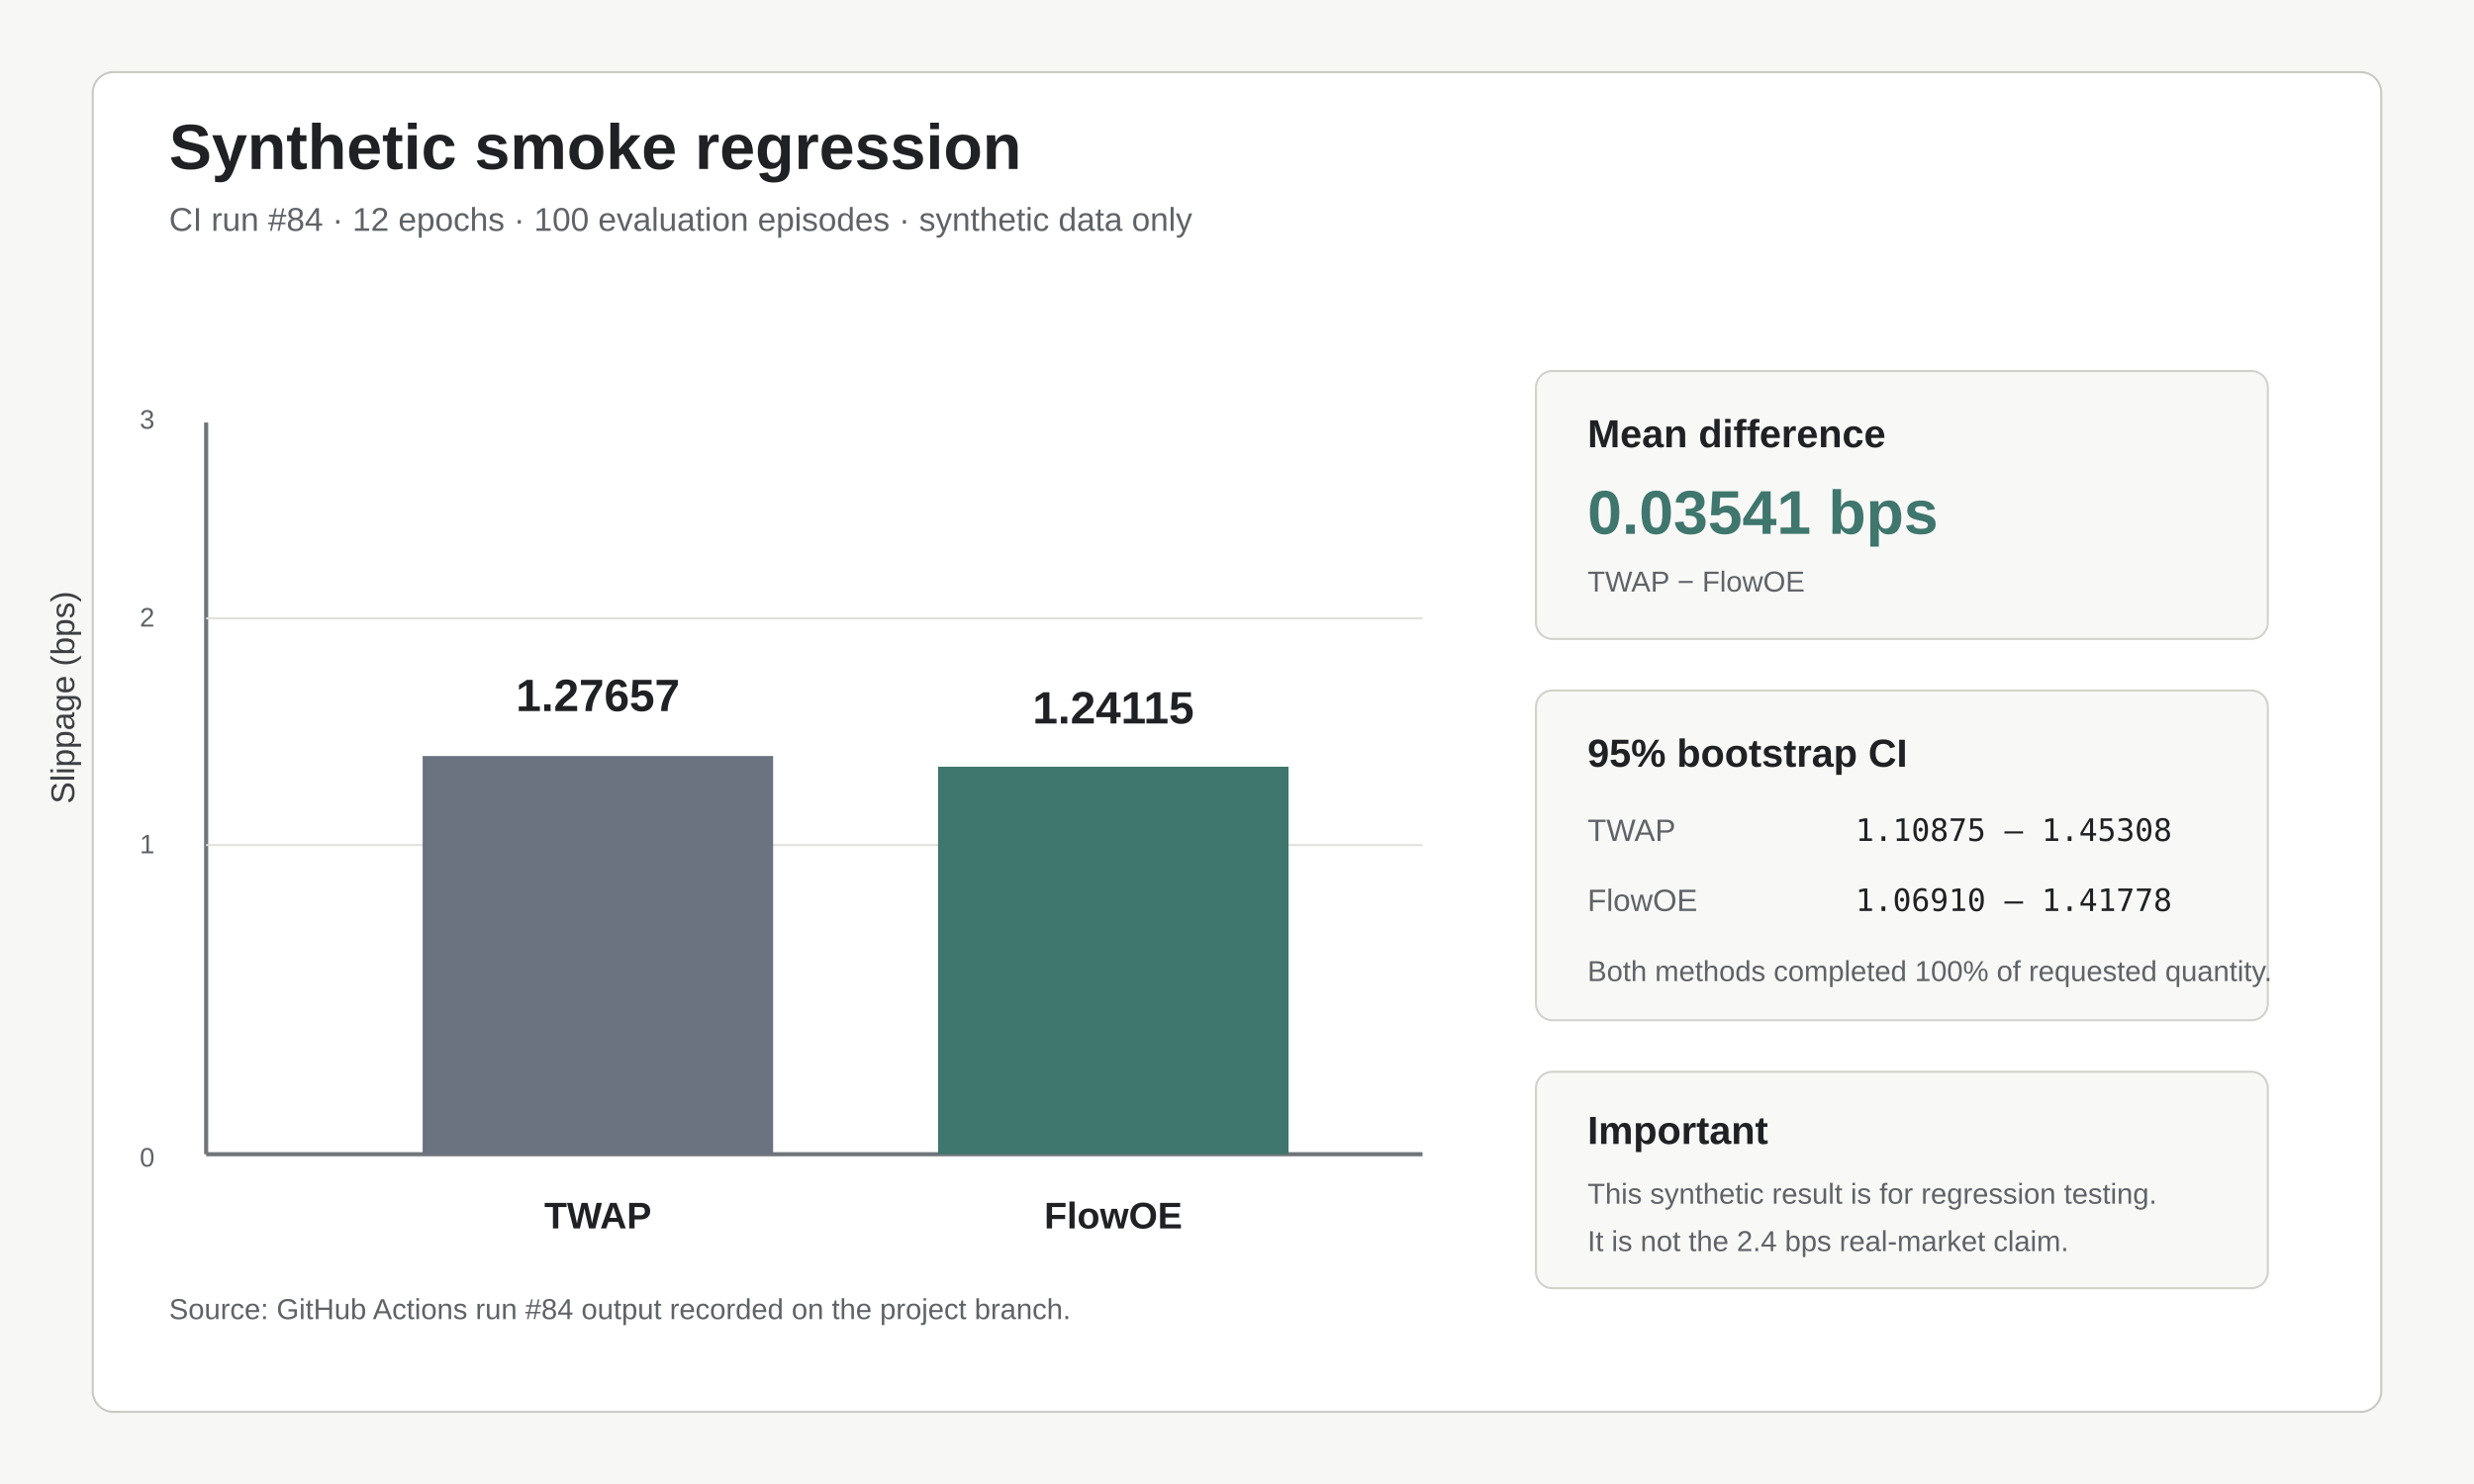
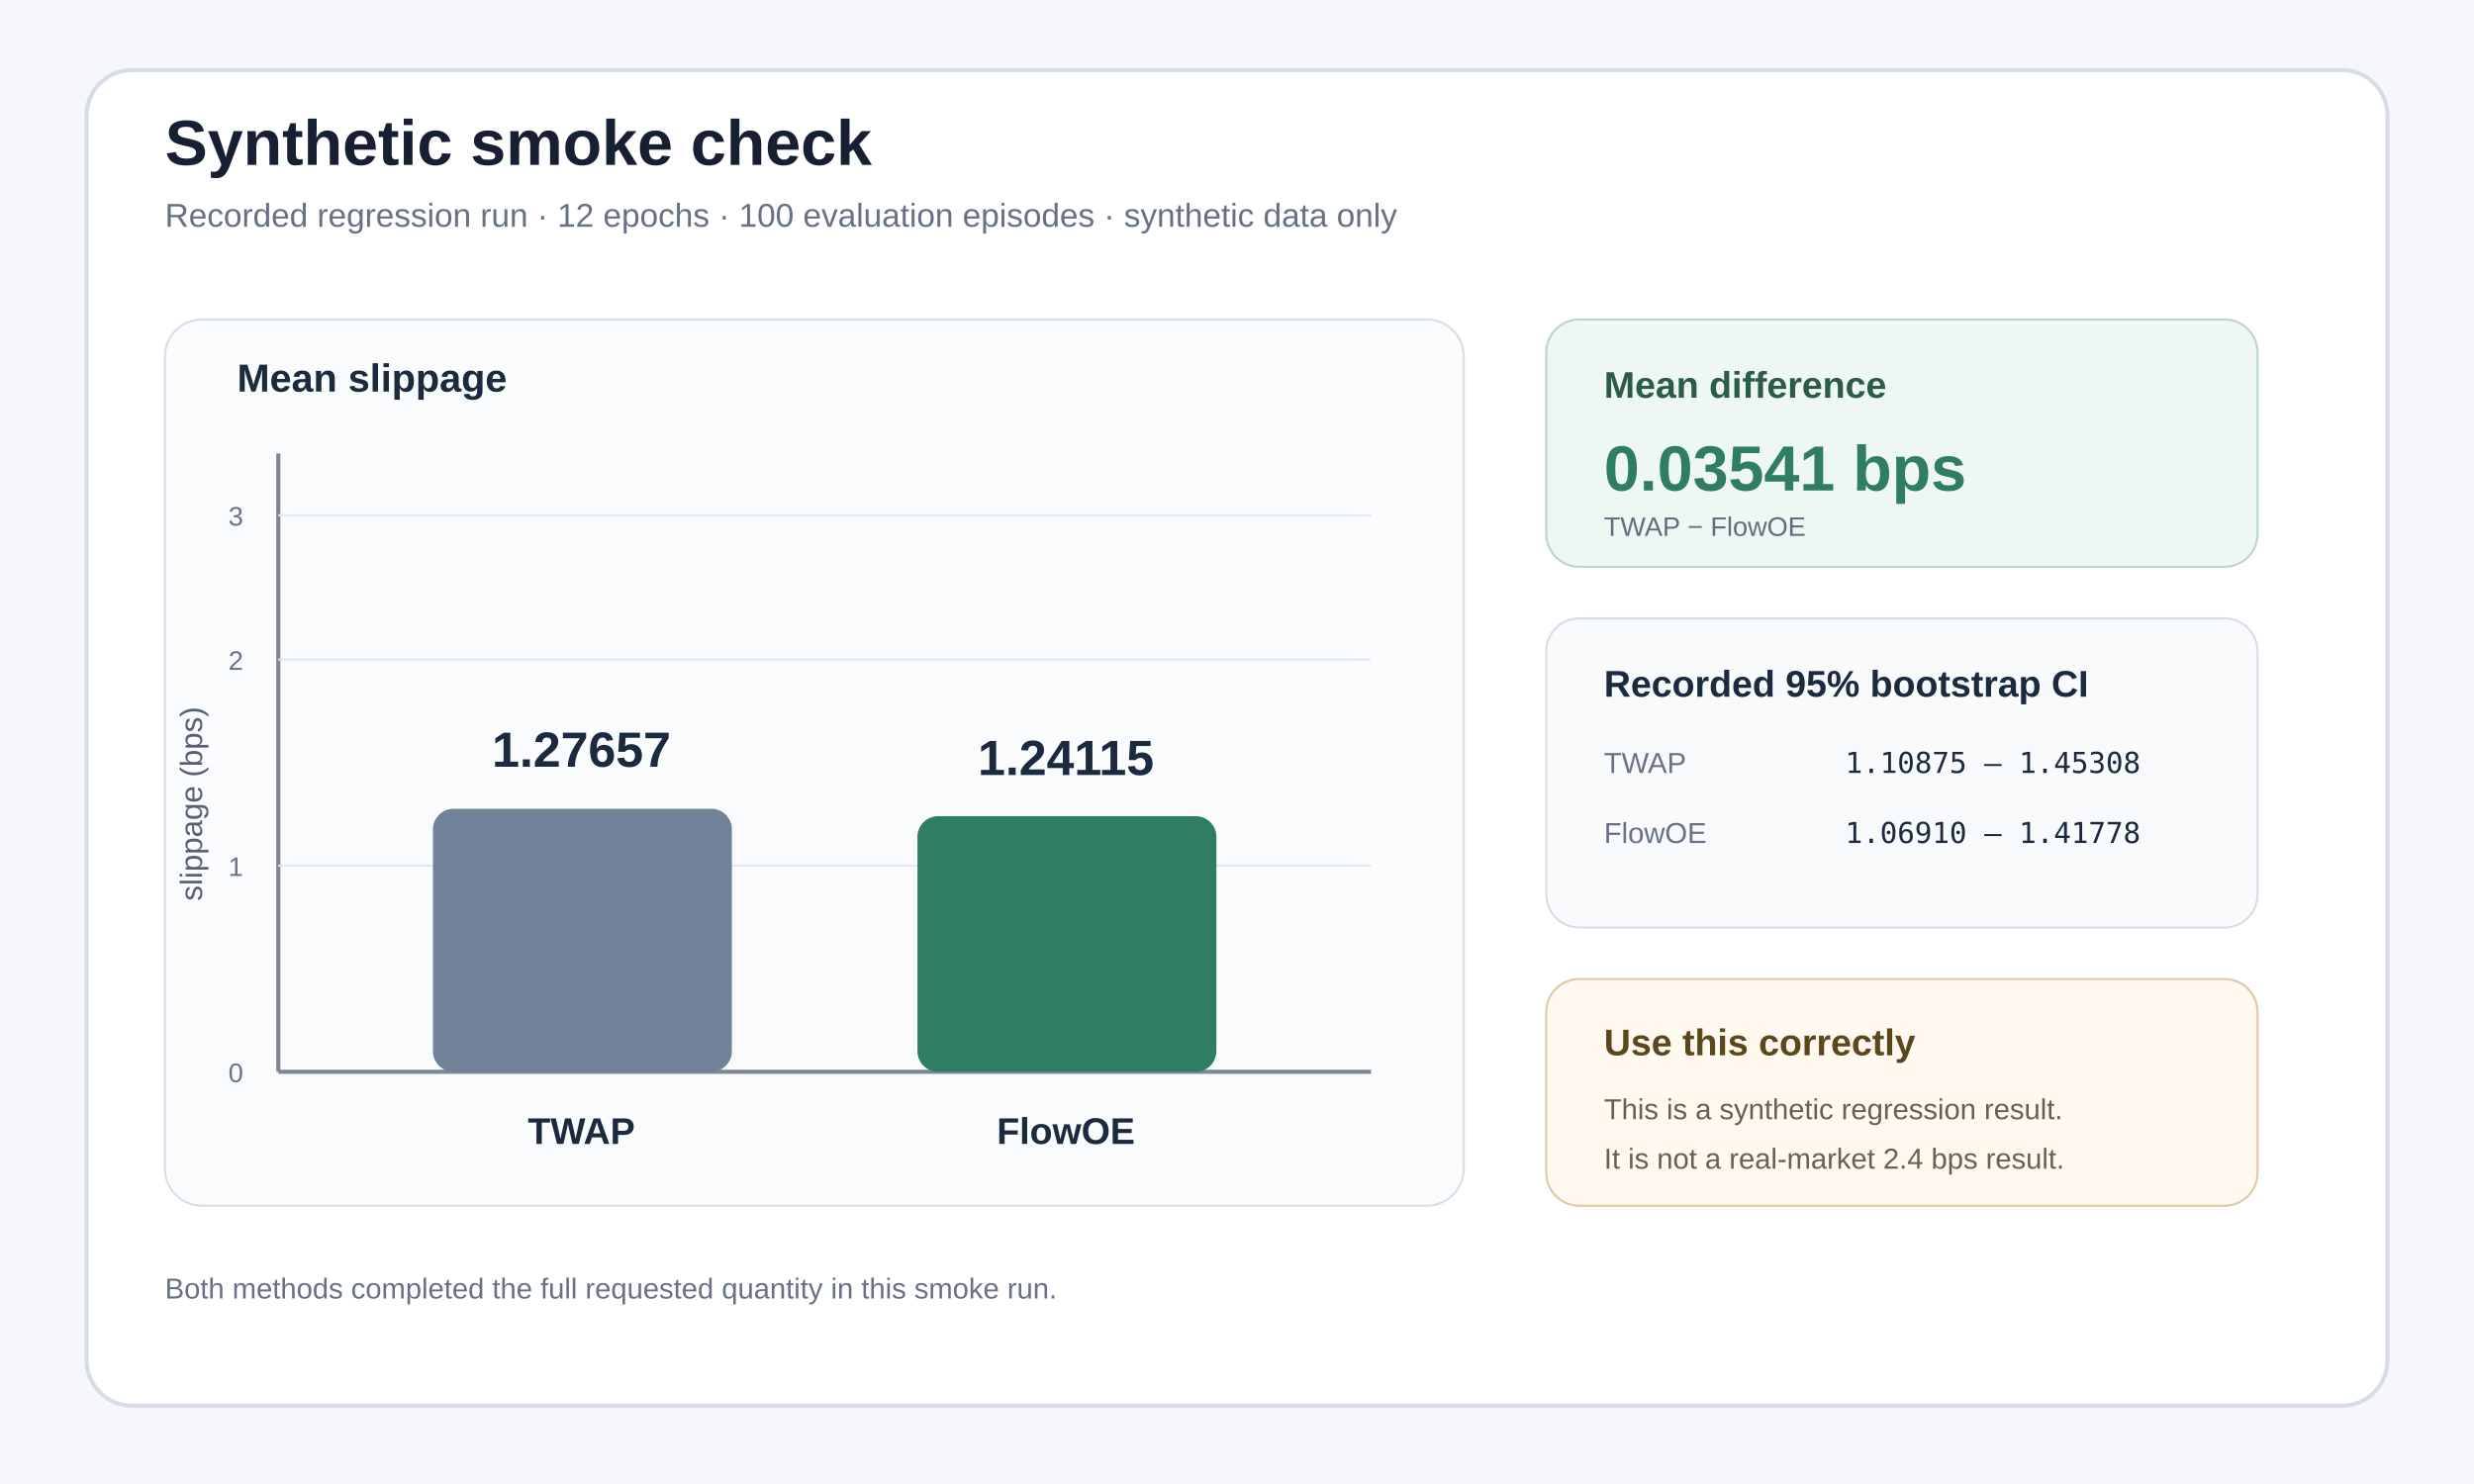
<svg xmlns="http://www.w3.org/2000/svg" width="1200" height="720" viewBox="0 0 1200 720">
-   <rect width="1200" height="720" fill="#f7f7f5" />
-   <rect x="45" y="35" width="1110" height="650" rx="10" fill="white" stroke="#c9c9c4" />
-   <text x="82" y="82" font-family="Arial,sans-serif" font-size="31" font-weight="700" fill="#202124">Synthetic smoke regression</text>
-   <text x="82" y="112" font-family="Arial,sans-serif" font-size="16" fill="#5f6368">CI run #84 · 12 epochs · 100 evaluation episodes · synthetic data only</text>
-   <line x1="100" y1="560" x2="690" y2="560" stroke="#70757a" stroke-width="2" />
-   <line x1="100" y1="205" x2="100" y2="560" stroke="#70757a" stroke-width="2" />
-   <line x1="100" y1="410" x2="690" y2="410" stroke="#e0e0dc" />
-   <line x1="100" y1="300" x2="690" y2="300" stroke="#e0e0dc" />
-   <text x="75" y="566" text-anchor="end" font-family="Arial" font-size="13" fill="#5f6368">0</text>
-   <text x="75" y="414" text-anchor="end" font-family="Arial" font-size="13" fill="#5f6368">1</text>
-   <text x="75" y="304" text-anchor="end" font-family="Arial" font-size="13" fill="#5f6368">2</text>
-   <text x="75" y="208" text-anchor="end" font-family="Arial" font-size="13" fill="#5f6368">3</text>
-   <text x="36" y="390" transform="rotate(-90 36 390)" font-family="Arial" font-size="16" fill="#3c4043">Slippage (bps)</text>
-   <rect x="205" y="366.8" width="170" height="193.2" fill="#6b7280" />
-   <rect x="455" y="372.0" width="170" height="188.0" fill="#3f766d" />
-   <text x="290" y="345" text-anchor="middle" font-family="Arial" font-size="22" font-weight="700" fill="#202124">1.27657</text>
-   <text x="540" y="351" text-anchor="middle" font-family="Arial" font-size="22" font-weight="700" fill="#202124">1.24115</text>
-   <text x="290" y="596" text-anchor="middle" font-family="Arial" font-size="18" font-weight="700" fill="#202124">TWAP</text>
-   <text x="540" y="596" text-anchor="middle" font-family="Arial" font-size="18" font-weight="700" fill="#202124">FlowOE</text>
-   <rect x="745" y="180" width="355" height="130" rx="8" fill="#f8f8f6" stroke="#d2d2cc" />
-   <text x="770" y="217" font-family="Arial" font-size="19" font-weight="700" fill="#202124">Mean difference</text>
-   <text x="770" y="259" font-family="Arial" font-size="30" font-weight="700" fill="#3f766d">0.03541 bps</text>
-   <text x="770" y="287" font-family="Arial" font-size="14" fill="#5f6368">TWAP − FlowOE</text>
-   <rect x="745" y="335" width="355" height="160" rx="8" fill="#f8f8f6" stroke="#d2d2cc" />
-   <text x="770" y="372" font-family="Arial" font-size="19" font-weight="700" fill="#202124">95% bootstrap CI</text>
-   <text x="770" y="408" font-family="Arial" font-size="15" fill="#5f6368">TWAP</text>
-   <text x="900" y="408" font-family="monospace" font-size="15" fill="#202124">1.10875 – 1.45308</text>
-   <text x="770" y="442" font-family="Arial" font-size="15" fill="#5f6368">FlowOE</text>
-   <text x="900" y="442" font-family="monospace" font-size="15" fill="#202124">1.06910 – 1.41778</text>
-   <text x="770" y="476" font-family="Arial" font-size="14" fill="#5f6368">Both methods completed 100% of requested quantity.</text>
-   <rect x="745" y="520" width="355" height="105" rx="8" fill="#f8f8f6" stroke="#d2d2cc" />
-   <text x="770" y="555" font-family="Arial" font-size="19" font-weight="700" fill="#202124">Important</text>
-   <text x="770" y="584" font-family="Arial" font-size="14" fill="#5f6368">This synthetic result is for regression testing.</text>
-   <text x="770" y="607" font-family="Arial" font-size="14" fill="#5f6368">It is not the 2.4 bps real-market claim.</text>
-   <text x="82" y="640" font-family="Arial" font-size="14" fill="#5f6368">Source: GitHub Actions run #84 output recorded on the project branch.</text>
+   <rect width="1200" height="720" fill="#f5f7fa" />
+   <rect x="42" y="34" width="1116" height="648" rx="22" fill="#ffffff" stroke="#d6dde7" stroke-width="2" />
+   <text x="80" y="80" font-family="Arial, sans-serif" font-size="31" font-weight="700" fill="#172033">Synthetic smoke check</text>
+   <text x="80" y="110" font-family="Arial, sans-serif" font-size="16" fill="#657286">Recorded regression run · 12 epochs · 100 evaluation episodes · synthetic data only</text>
+   <rect x="80" y="155" width="630" height="430" rx="18" fill="#f9fbfd" stroke="#d7dee8" />
+   <text x="115" y="190" font-family="Arial" font-size="19" font-weight="700" fill="#1b2a3e">Mean slippage</text>
+   <line x1="135" y1="520" x2="665" y2="520" stroke="#7b8794" stroke-width="2" />
+   <line x1="135" y1="220" x2="135" y2="520" stroke="#7b8794" stroke-width="2" />
+   <line x1="135" y1="420" x2="665" y2="420" stroke="#e3e8ef" />
+   <line x1="135" y1="320" x2="665" y2="320" stroke="#e3e8ef" />
+   <line x1="135" y1="250" x2="665" y2="250" stroke="#e3e8ef" />
+   <text x="118" y="525" text-anchor="end" font-family="Arial" font-size="13" fill="#677386">0</text>
+   <text x="118" y="425" text-anchor="end" font-family="Arial" font-size="13" fill="#677386">1</text>
+   <text x="118" y="325" text-anchor="end" font-family="Arial" font-size="13" fill="#677386">2</text>
+   <text x="118" y="255" text-anchor="end" font-family="Arial" font-size="13" fill="#677386">3</text>
+   <text x="98" y="390" text-anchor="middle" transform="rotate(-90 98 390)" font-family="Arial" font-size="15" fill="#556276">slippage (bps)</text>
+   <rect x="210" y="392.4" width="145" height="127.6" rx="10" fill="#718198" />
+   <rect x="445" y="396.0" width="145" height="124.0" rx="10" fill="#2f7d62" />
+   <text x="282" y="372" text-anchor="middle" font-family="Arial" font-size="24" font-weight="700" fill="#1b2a3e">1.27657</text>
+   <text x="517" y="376" text-anchor="middle" font-family="Arial" font-size="24" font-weight="700" fill="#1b2a3e">1.24115</text>
+   <text x="282" y="555" text-anchor="middle" font-family="Arial" font-size="18" font-weight="700" fill="#1b2a3e">TWAP</text>
+   <text x="517" y="555" text-anchor="middle" font-family="Arial" font-size="18" font-weight="700" fill="#1b2a3e">FlowOE</text>
+   <rect x="750" y="155" width="345" height="120" rx="16" fill="#eff7f3" stroke="#b9d5c5" />
+   <text x="778" y="193" font-family="Arial" font-size="18" font-weight="700" fill="#2b5c48">Mean difference</text>
+   <text x="778" y="238" font-family="Arial" font-size="31" font-weight="700" fill="#2f7d62">0.03541 bps</text>
+   <text x="778" y="260" font-family="Arial" font-size="13" fill="#5f6d7d">TWAP − FlowOE</text>
+   <rect x="750" y="300" width="345" height="150" rx="16" fill="#f8fafc" stroke="#d6dde7" />
+   <text x="778" y="338" font-family="Arial" font-size="18" font-weight="700" fill="#1b2a3e">Recorded 95% bootstrap CI</text>
+   <text x="778" y="375" font-family="Arial" font-size="14" fill="#667286">TWAP</text>
+   <text x="895" y="375" font-family="DejaVu Sans Mono, monospace" font-size="14" fill="#1b2a3e">1.10875 – 1.45308</text>
+   <text x="778" y="409" font-family="Arial" font-size="14" fill="#667286">FlowOE</text>
+   <text x="895" y="409" font-family="DejaVu Sans Mono, monospace" font-size="14" fill="#1b2a3e">1.06910 – 1.41778</text>
+   <rect x="750" y="475" width="345" height="110" rx="16" fill="#fff9ef" stroke="#dec9a0" />
+   <text x="778" y="512" font-family="Arial" font-size="18" font-weight="700" fill="#5c461b">Use this correctly</text>
+   <text x="778" y="543" font-family="Arial" font-size="14" fill="#6c604c">This is a synthetic regression result.</text>
+   <text x="778" y="567" font-family="Arial" font-size="14" fill="#6c604c">It is not a real-market 2.4 bps result.</text>
+   <text x="80" y="630" font-family="Arial" font-size="14" fill="#667286">Both methods completed the full requested quantity in this smoke run.</text>
</svg>
